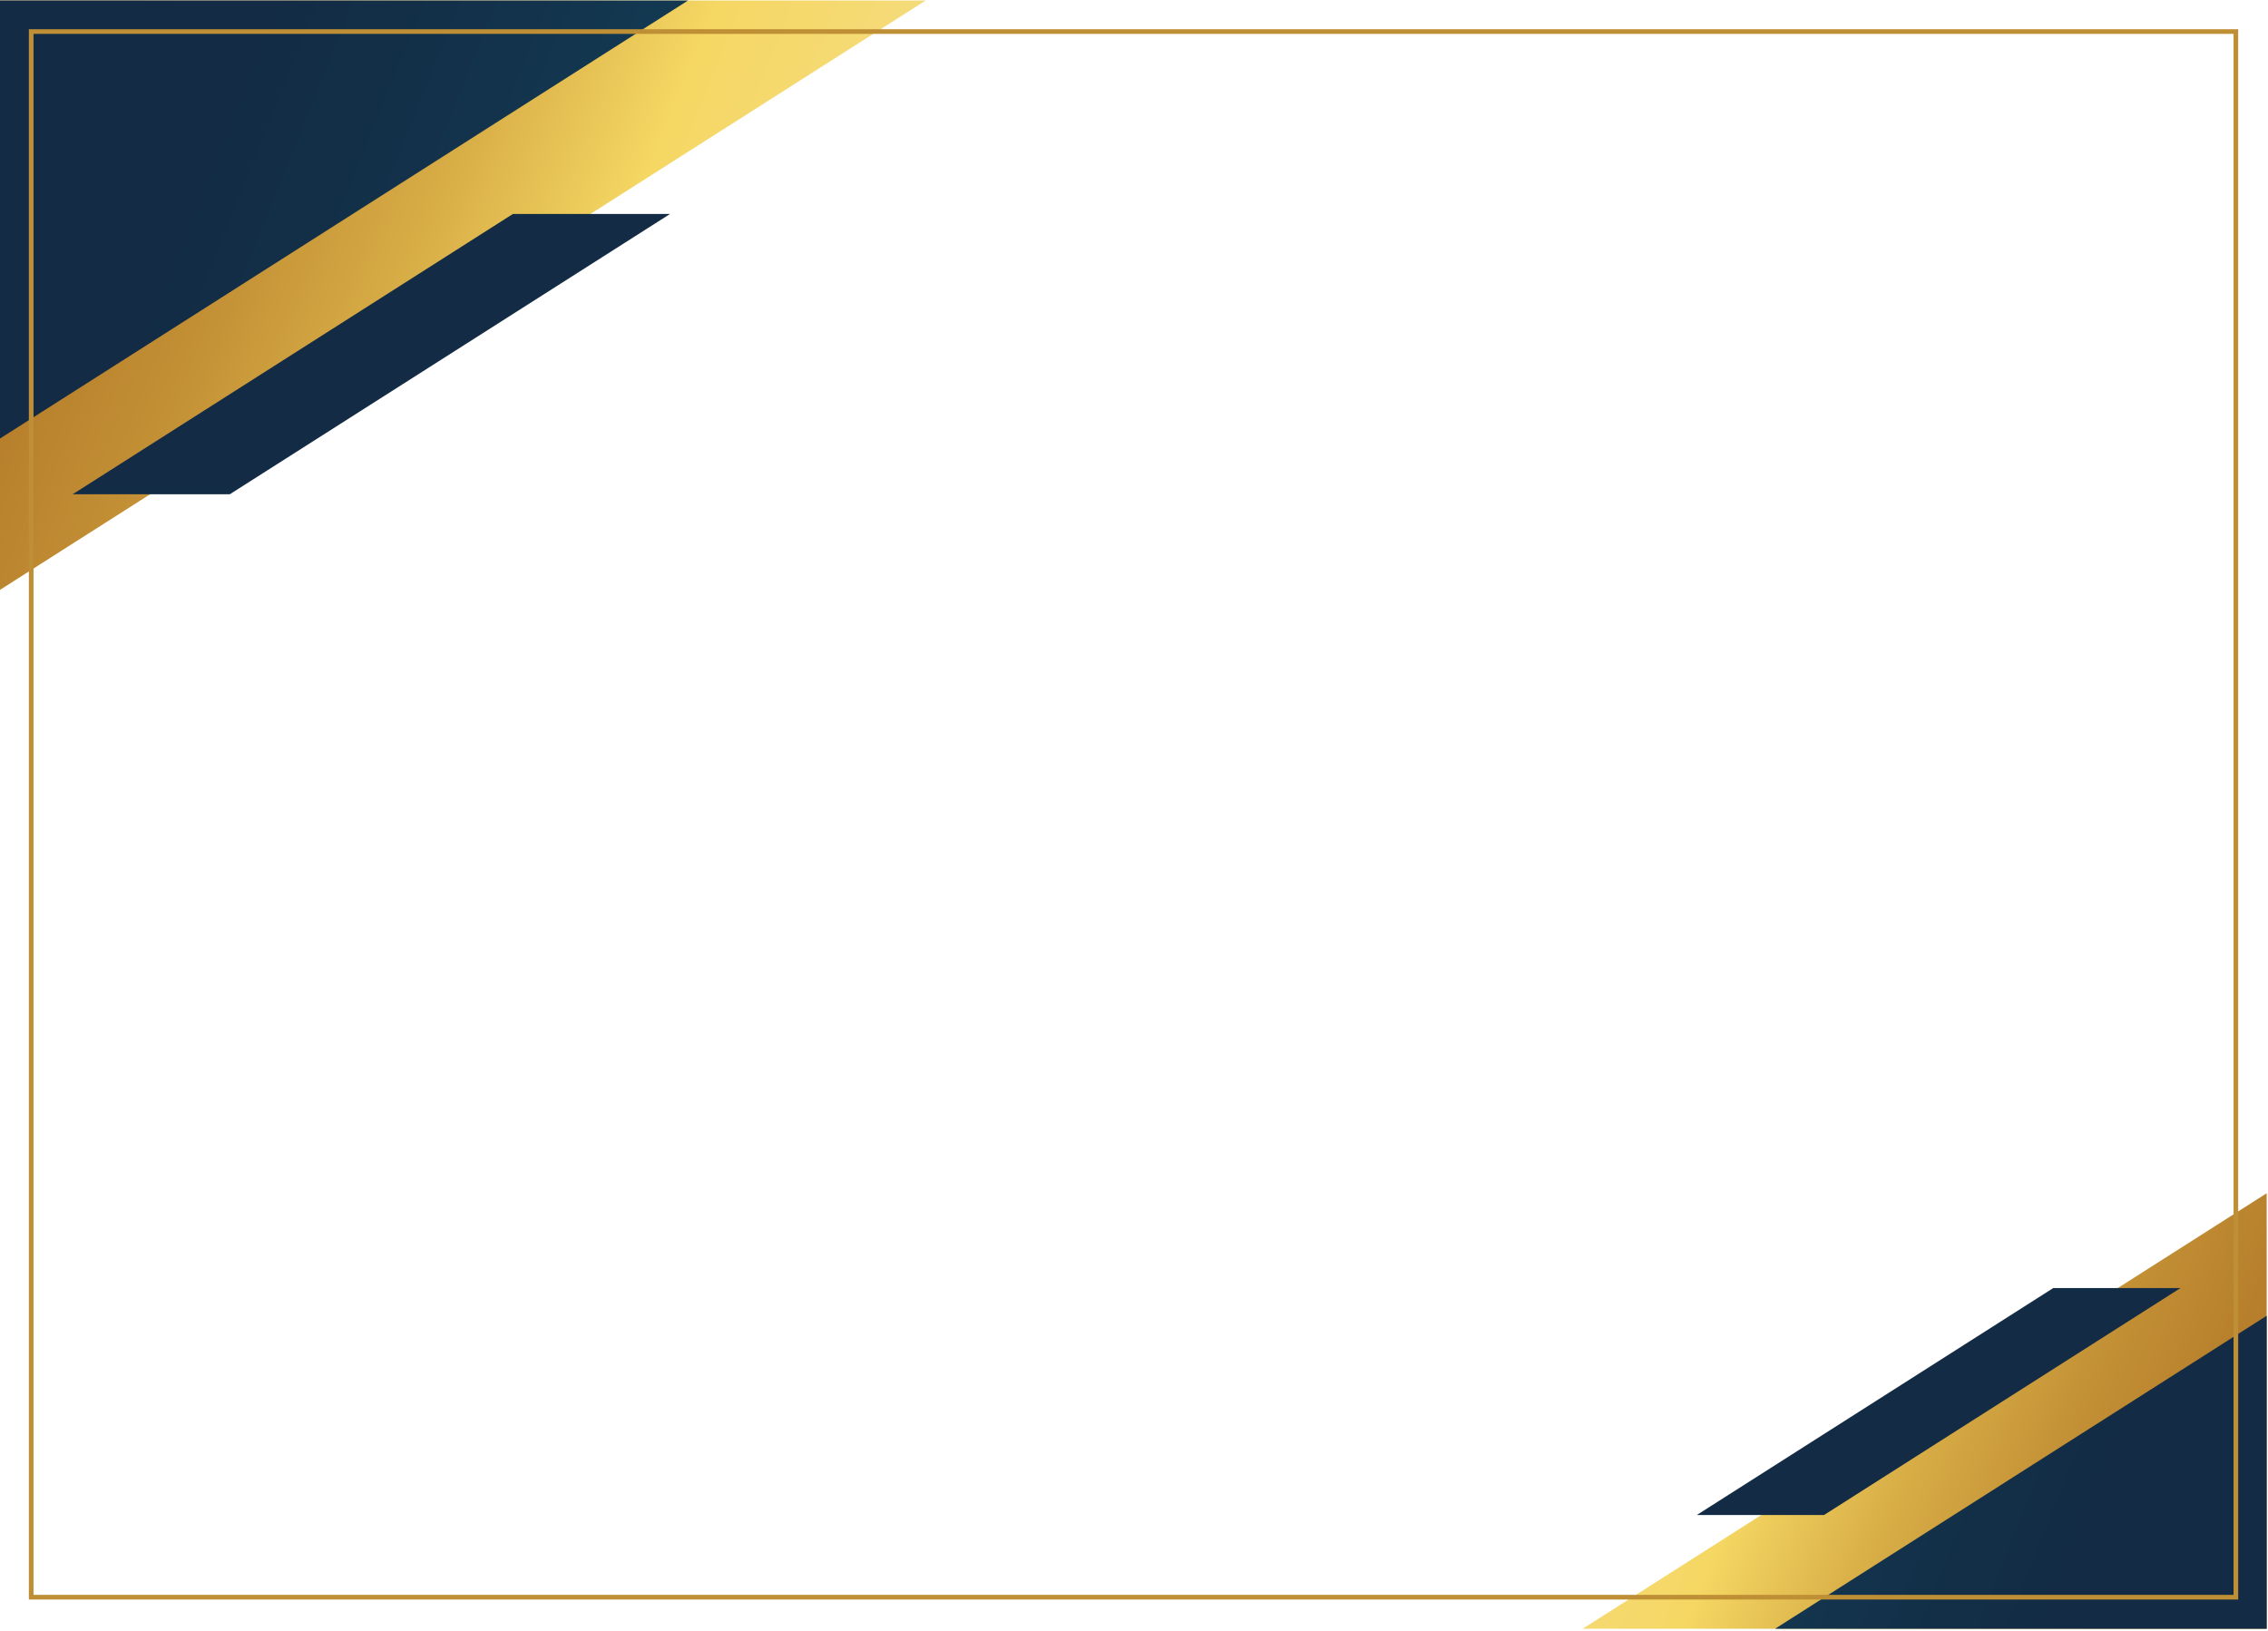
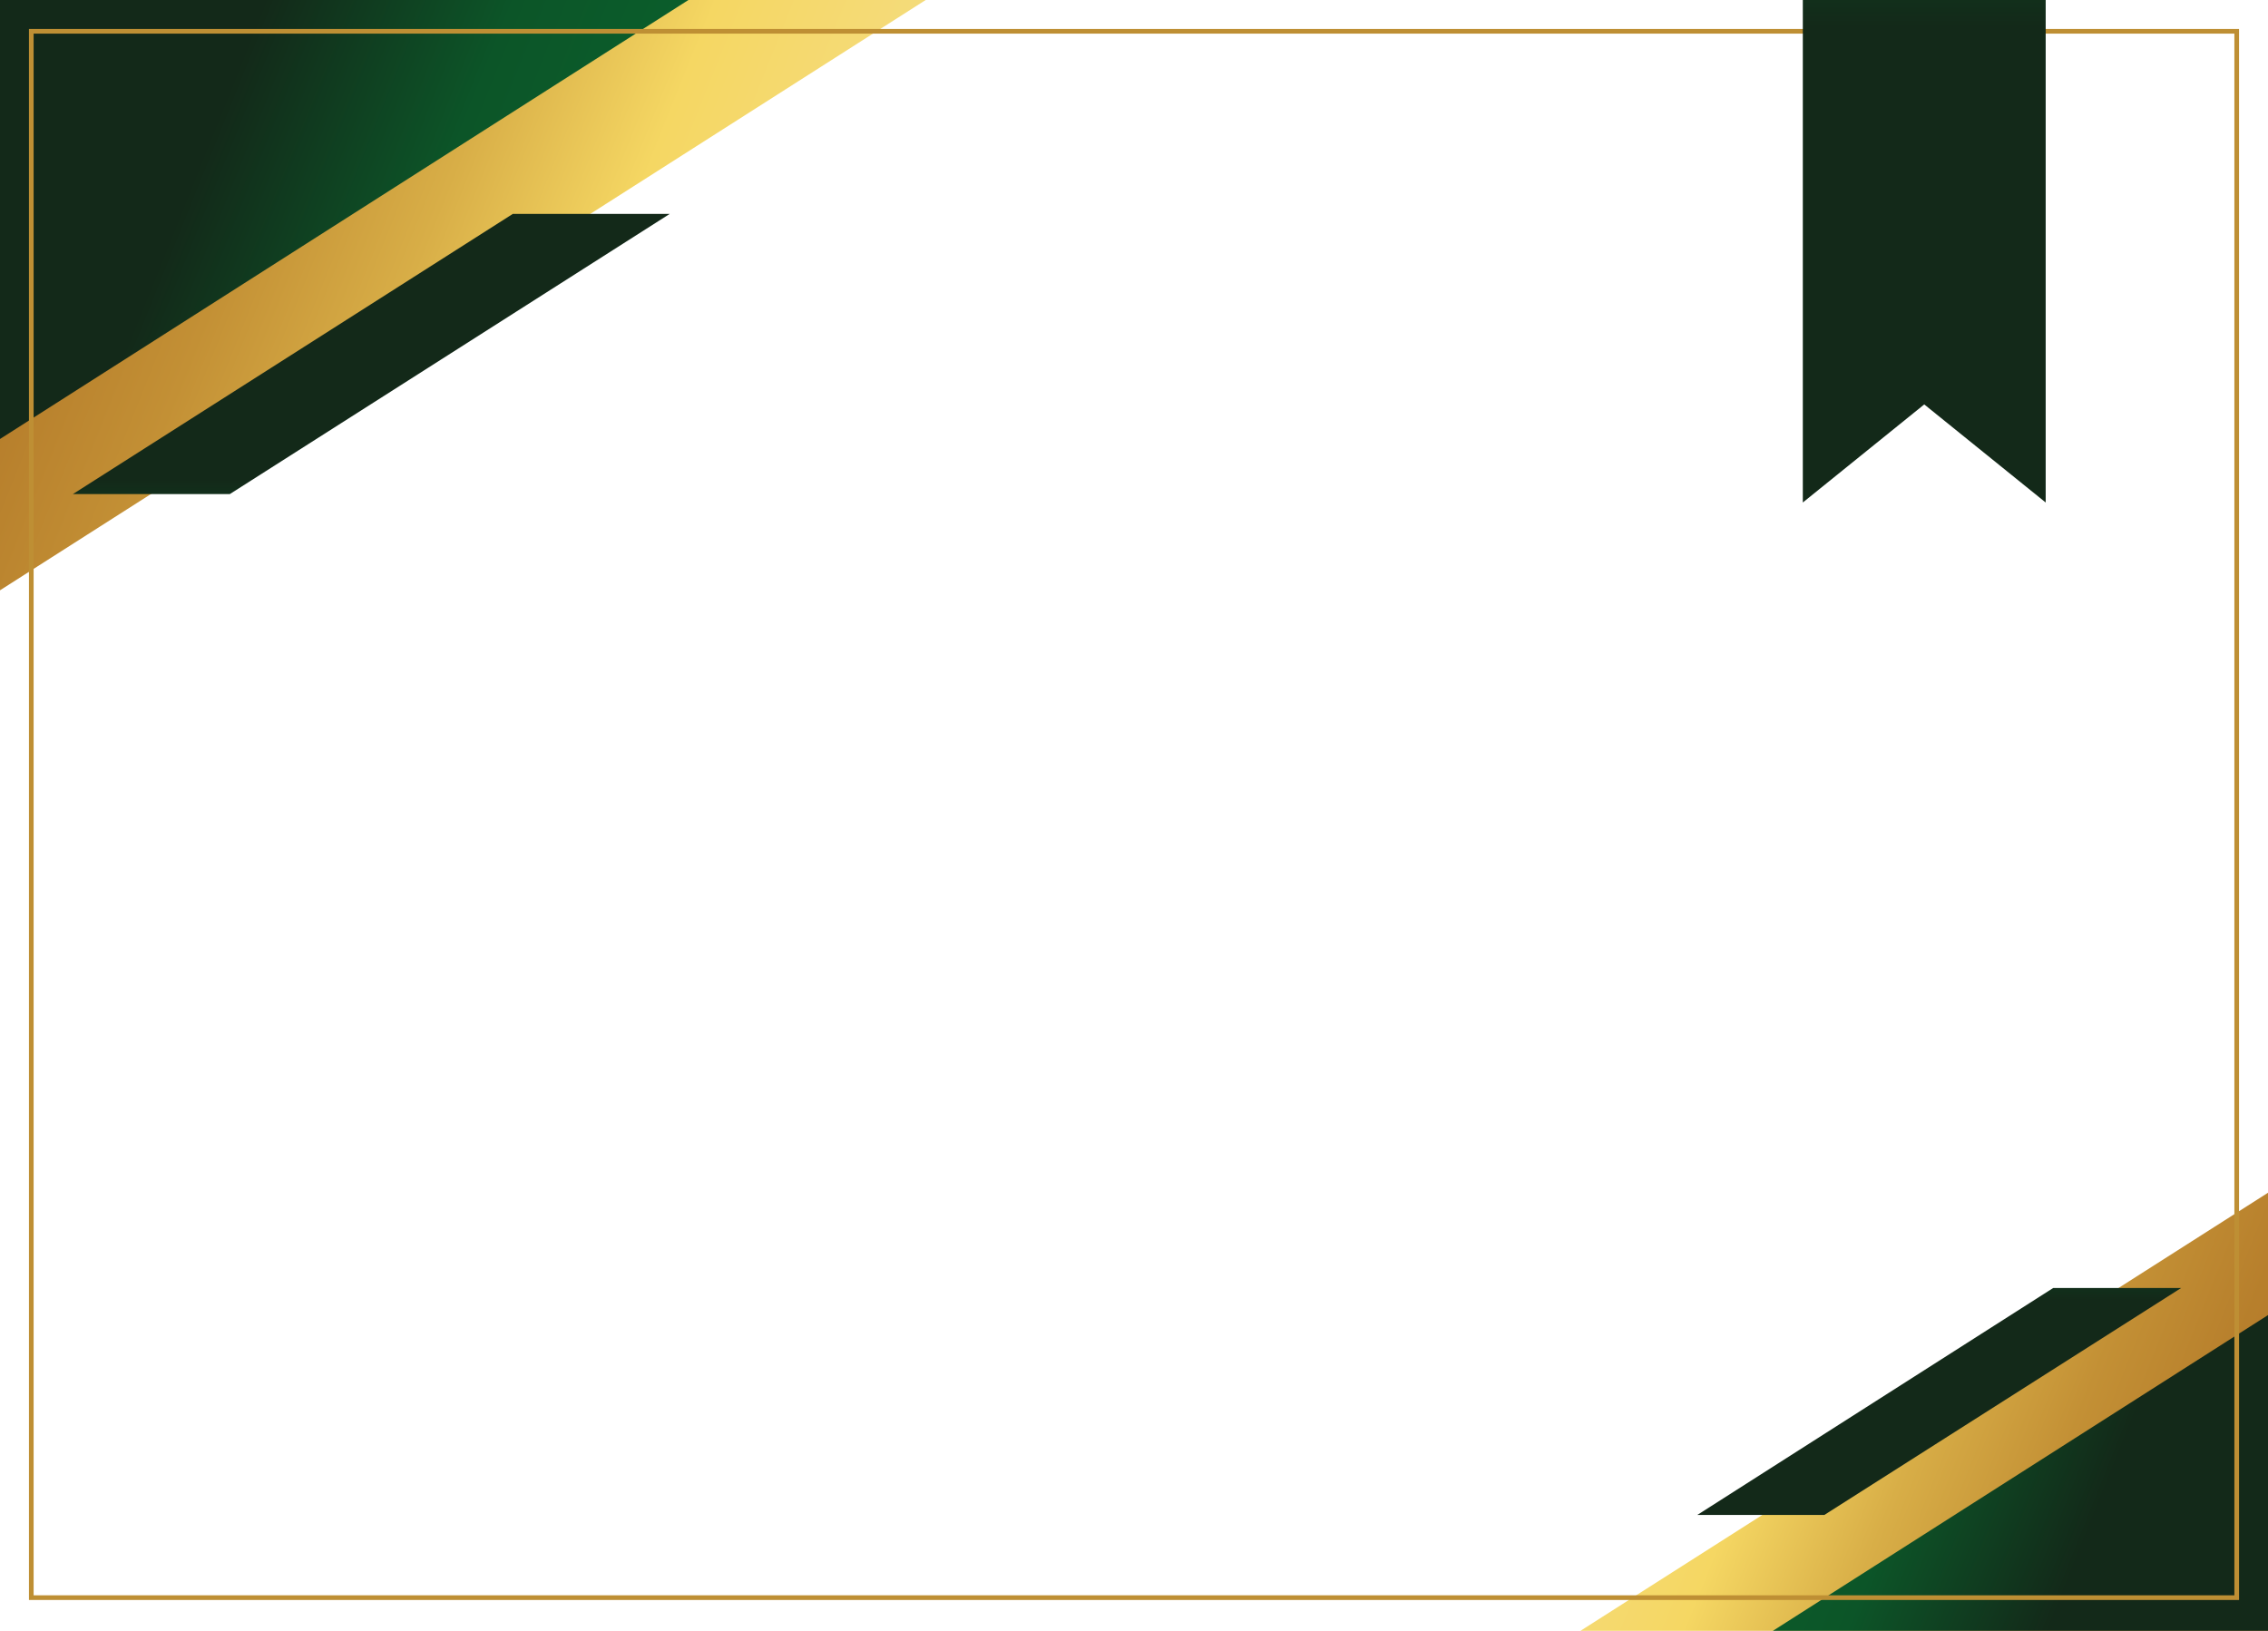
- <svg xmlns="http://www.w3.org/2000/svg" xmlns:xlink="http://www.w3.org/1999/xlink" version="1.1" id="Слой_1" x="0px" y="0px" viewBox="0 0 242.841 174.598" style="enable-background:new 0 0 242.841 174.598;" xml:space="preserve">
+ <svg xmlns="http://www.w3.org/2000/svg" version="1.1" id="Слой_1" x="0px" y="0px" viewBox="0 0 242.8 174.6" style="enable-background:new 0 0 242.8 174.6;" xml:space="preserve">
  <style type="text/css">
- 	.st0{clip-path:url(#SVGID_2_);fill:url(#SVGID_3_);}
- 	.st1{clip-path:url(#SVGID_2_);fill:url(#SVGID_4_);}
- 	.st2{clip-path:url(#SVGID_2_);fill:url(#SVGID_5_);}
- 	.st3{clip-path:url(#SVGID_2_);fill:url(#SVGID_6_);}
- 	.st4{clip-path:url(#SVGID_2_);fill:url(#SVGID_7_);}
- 	.st5{clip-path:url(#SVGID_2_);fill:url(#SVGID_8_);}
+ 	.st0{fill:url(#SVGID_1_);}
+ 	.st1{fill:url(#SVGID_2_);}
+ 	.st2{fill:url(#SVGID_3_);}
+ 	.st3{fill:url(#SVGID_4_);}
+ 	.st4{fill:url(#SVGID_5_);}
+ 	.st5{fill:url(#SVGID_6_);}
	.st6{fill:#BE8F34;}
+ 	.st7{fill:url(#SVGID_7_);}
</style>
  <g>
-     <g>
-       <defs>
-         <rect id="SVGID_1_" x="0.042" width="242.658" height="174.409" />
-       </defs>
-       <clipPath id="SVGID_2_">
-         <use xlink:href="#SVGID_1_" style="overflow:visible;" />
-       </clipPath>
-       <linearGradient id="SVGID_3_" gradientUnits="userSpaceOnUse" x1="1.616" y1="12.378" x2="183.154" y2="85.185">
-         <stop offset="0" style="stop-color:#B37929" />
-         <stop offset="0.057" style="stop-color:#B77F2C" />
-         <stop offset="0.138" style="stop-color:#C39035" />
-         <stop offset="0.234" style="stop-color:#D8AE47" />
-         <stop offset="0.333" style="stop-color:#F5D763" />
-         <stop offset="0.516" style="stop-color:#F4DE8B" />
-         <stop offset="0.661" style="stop-color:#F5D763" />
-         <stop offset="1" style="stop-color:#B37929" />
-       </linearGradient>
-       <polygon class="st0" points="0,0.05 0,63.163 99.12,0.05   " />
-       <linearGradient id="SVGID_4_" gradientUnits="userSpaceOnUse" x1="-9.296" y1="5.003" x2="172.242" y2="77.81">
-         <stop offset="0.169" style="stop-color:#132B44" />
-         <stop offset="0.296" style="stop-color:#13324B" />
-         <stop offset="0.529" style="stop-color:#14465E" />
-         <stop offset="0.839" style="stop-color:#106B83" />
-         <stop offset="1" style="stop-color:#0A839B" />
-       </linearGradient>
-       <polygon class="st1" points="0,0.05 0,46.96 73.674,0.05   " />
-       <linearGradient id="SVGID_5_" gradientUnits="userSpaceOnUse" x1="39.761" y1="35.963" x2="39.761" y2="126.874">
-         <stop offset="0.169" style="stop-color:#132B44" />
-         <stop offset="0.296" style="stop-color:#13324B" />
-         <stop offset="0.529" style="stop-color:#14465E" />
-         <stop offset="0.839" style="stop-color:#106B83" />
-         <stop offset="1" style="stop-color:#0A839B" />
-       </linearGradient>
-       <polygon class="st2" points="24.604,52.928 71.746,22.911 54.919,22.911 7.777,52.928   " />
-       <linearGradient id="SVGID_6_" gradientUnits="userSpaceOnUse" x1="273.912" y1="-897.458" x2="420.892" y2="-838.511" gradientTransform="matrix(-1 0 0 -1 514.6529 -732.3843)">
-         <stop offset="0" style="stop-color:#B37929" />
-         <stop offset="0.057" style="stop-color:#B77F2C" />
-         <stop offset="0.138" style="stop-color:#C39035" />
-         <stop offset="0.234" style="stop-color:#D8AE47" />
-         <stop offset="0.333" style="stop-color:#F5D763" />
-         <stop offset="0.516" style="stop-color:#F4DE8B" />
-         <stop offset="0.661" style="stop-color:#F5D763" />
-         <stop offset="1" style="stop-color:#B37929" />
-       </linearGradient>
-       <polygon class="st3" points="242.841,174.598 242.841,127.686 169.165,174.598   " />
-       <linearGradient id="SVGID_7_" gradientUnits="userSpaceOnUse" x1="265.078" y1="-903.429" x2="412.057" y2="-844.482" gradientTransform="matrix(-1 0 0 -1 514.6529 -732.3843)">
-         <stop offset="0.169" style="stop-color:#132B44" />
-         <stop offset="0.296" style="stop-color:#13324B" />
-         <stop offset="0.529" style="stop-color:#14465E" />
-         <stop offset="0.839" style="stop-color:#106B83" />
-         <stop offset="1" style="stop-color:#0A839B" />
-       </linearGradient>
-       <polygon class="st4" points="242.841,174.598 242.841,140.804 189.767,174.598   " />
-       <linearGradient id="SVGID_8_" gradientUnits="userSpaceOnUse" x1="307.076" y1="-884.048" x2="307.076" y2="-810.444" gradientTransform="matrix(-1 0 0 -1 514.6529 -732.3843)">
-         <stop offset="0.169" style="stop-color:#132B44" />
-         <stop offset="0.296" style="stop-color:#13324B" />
-         <stop offset="0.529" style="stop-color:#14465E" />
-         <stop offset="0.839" style="stop-color:#106B83" />
-         <stop offset="1" style="stop-color:#0A839B" />
-       </linearGradient>
-       <polygon class="st5" points="219.848,137.928 181.681,162.231 195.305,162.231 233.472,137.928       " />
-     </g>
-     <path class="st6" d="M239.65,171.281H3.09V3.128h236.561V171.281z M3.59,170.781h235.561V3.628   H3.59V170.781z" />
+     <linearGradient id="SVGID_1_" gradientUnits="userSpaceOnUse" x1="1.616" y1="162.898" x2="183.154" y2="90.091" gradientTransform="matrix(1 0 0 -1 0 175.2756)">
+       <stop offset="0" style="stop-color:#B37929" />
+       <stop offset="5.657100e-02" style="stop-color:#B77F2C" />
+       <stop offset="0.138" style="stop-color:#C39035" />
+       <stop offset="0.234" style="stop-color:#D8AE47" />
+       <stop offset="0.333" style="stop-color:#F5D763" />
+       <stop offset="0.516" style="stop-color:#F4DE8B" />
+       <stop offset="0.661" style="stop-color:#F5D763" />
+       <stop offset="1" style="stop-color:#B37929" />
+     </linearGradient>
+     <polygon class="st0" points="0,0 0,63.2 99.1,0  " />
  </g>
+   <g>
+     <linearGradient id="SVGID_2_" gradientUnits="userSpaceOnUse" x1="-9.296" y1="170.272" x2="172.242" y2="97.466" gradientTransform="matrix(1 0 0 -1 0 175.2756)">
+       <stop offset="0.169" style="stop-color:#132919" />
+       <stop offset="0.296" style="stop-color:#0C5528" />
+       <stop offset="0.529" style="stop-color:#096B30" />
+       <stop offset="0.84" style="stop-color:#089439" />
+       <stop offset="1" style="stop-color:#5EB130" />
+     </linearGradient>
+     <polygon class="st1" points="0,0 0,47 73.7,0  " />
+   </g>
+   <g>
+     <linearGradient id="SVGID_3_" gradientUnits="userSpaceOnUse" x1="39.761" y1="139.312" x2="39.761" y2="48.402" gradientTransform="matrix(1 0 0 -1 0 175.2756)">
+       <stop offset="0.169" style="stop-color:#132919" />
+       <stop offset="0.296" style="stop-color:#0C5528" />
+       <stop offset="0.529" style="stop-color:#096B30" />
+       <stop offset="0.84" style="stop-color:#089439" />
+       <stop offset="1" style="stop-color:#5EB130" />
+     </linearGradient>
+     <polygon class="st2" points="24.6,52.9 71.7,22.9 54.9,22.9 7.8,52.9  " />
+   </g>
+   <g>
+     <linearGradient id="SVGID_4_" gradientUnits="userSpaceOnUse" x1="-324.088" y1="1492.733" x2="-177.108" y2="1433.786" gradientTransform="matrix(-1 0 0 1 -83.3471 -1327.66)">
+       <stop offset="0" style="stop-color:#B37929" />
+       <stop offset="5.657100e-02" style="stop-color:#B77F2C" />
+       <stop offset="0.138" style="stop-color:#C39035" />
+       <stop offset="0.234" style="stop-color:#D8AE47" />
+       <stop offset="0.333" style="stop-color:#F5D763" />
+       <stop offset="0.516" style="stop-color:#F4DE8B" />
+       <stop offset="0.661" style="stop-color:#F5D763" />
+       <stop offset="1" style="stop-color:#B37929" />
+     </linearGradient>
+     <polygon class="st3" points="242.8,174.6 242.8,127.7 169.2,174.6  " />
+   </g>
+   <g>
+     <linearGradient id="SVGID_5_" gradientUnits="userSpaceOnUse" x1="-332.922" y1="1498.704" x2="-185.943" y2="1439.757" gradientTransform="matrix(-1 0 0 1 -83.3471 -1327.66)">
+       <stop offset="0.169" style="stop-color:#132919" />
+       <stop offset="0.296" style="stop-color:#0C5528" />
+       <stop offset="0.529" style="stop-color:#096B30" />
+       <stop offset="0.84" style="stop-color:#089439" />
+       <stop offset="1" style="stop-color:#5EB130" />
+     </linearGradient>
+     <polygon class="st4" points="242.8,174.6 242.8,140.8 189.8,174.6  " />
+   </g>
+   <g>
+     <linearGradient id="SVGID_6_" gradientUnits="userSpaceOnUse" x1="-290.924" y1="1479.323" x2="-290.924" y2="1405.719" gradientTransform="matrix(-1 0 0 1 -83.3471 -1327.66)">
+       <stop offset="0.169" style="stop-color:#132919" />
+       <stop offset="0.296" style="stop-color:#0C5528" />
+       <stop offset="0.529" style="stop-color:#096B30" />
+       <stop offset="0.84" style="stop-color:#089439" />
+       <stop offset="1" style="stop-color:#5EB130" />
+     </linearGradient>
+     <polygon class="st5" points="219.8,137.9 181.7,162.2 195.3,162.2 233.5,137.9  " />
+   </g>
+   <path class="st6" d="M239.7,171.3H3.1V3.1h236.6V171.3z M3.6,170.8h235.6V3.6H3.6V170.8z" />
+   <linearGradient id="SVGID_7_" gradientUnits="userSpaceOnUse" x1="206.003" y1="30.404" x2="206.003" y2="-132.257">
+     <stop offset="0.169" style="stop-color:#132919" />
+     <stop offset="0.296" style="stop-color:#0C5528" />
+     <stop offset="0.529" style="stop-color:#096B30" />
+     <stop offset="0.84" style="stop-color:#089439" />
+     <stop offset="1" style="stop-color:#5EB130" />
+   </linearGradient>
+   <polygon class="st7" points="219,53.8 206,43.3 193,53.8 193,0 219,0 " />
</svg>
